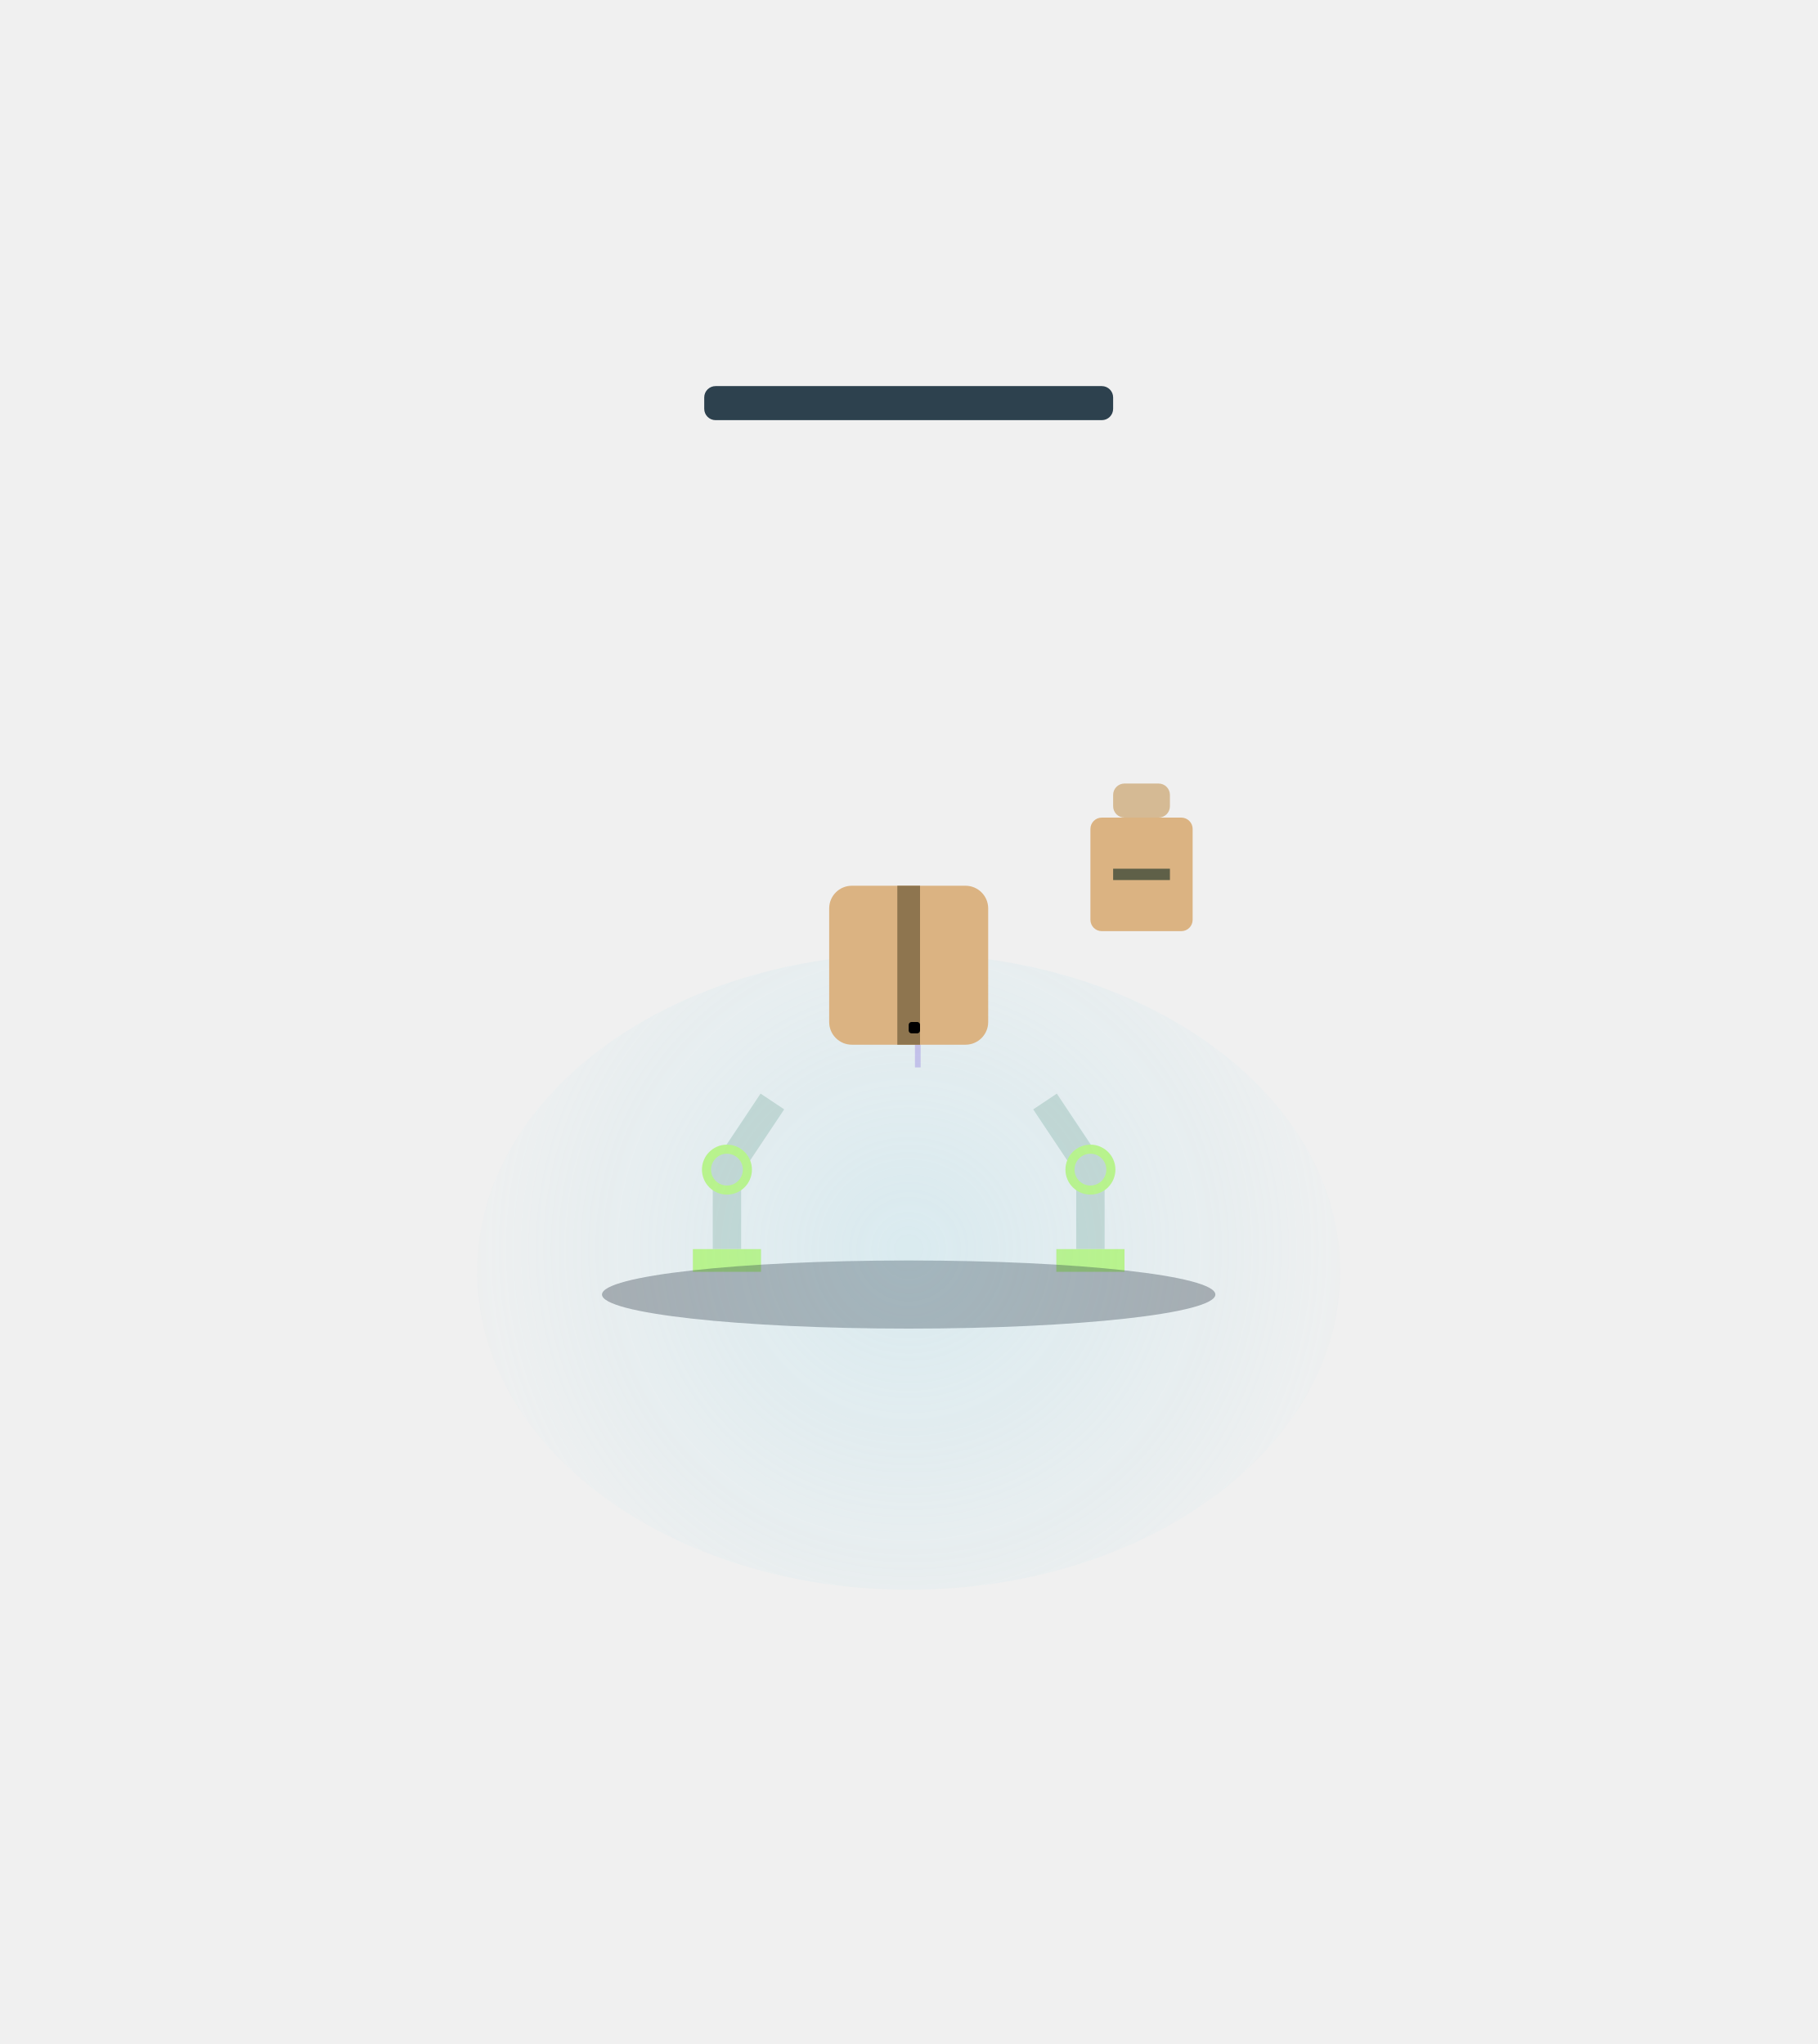
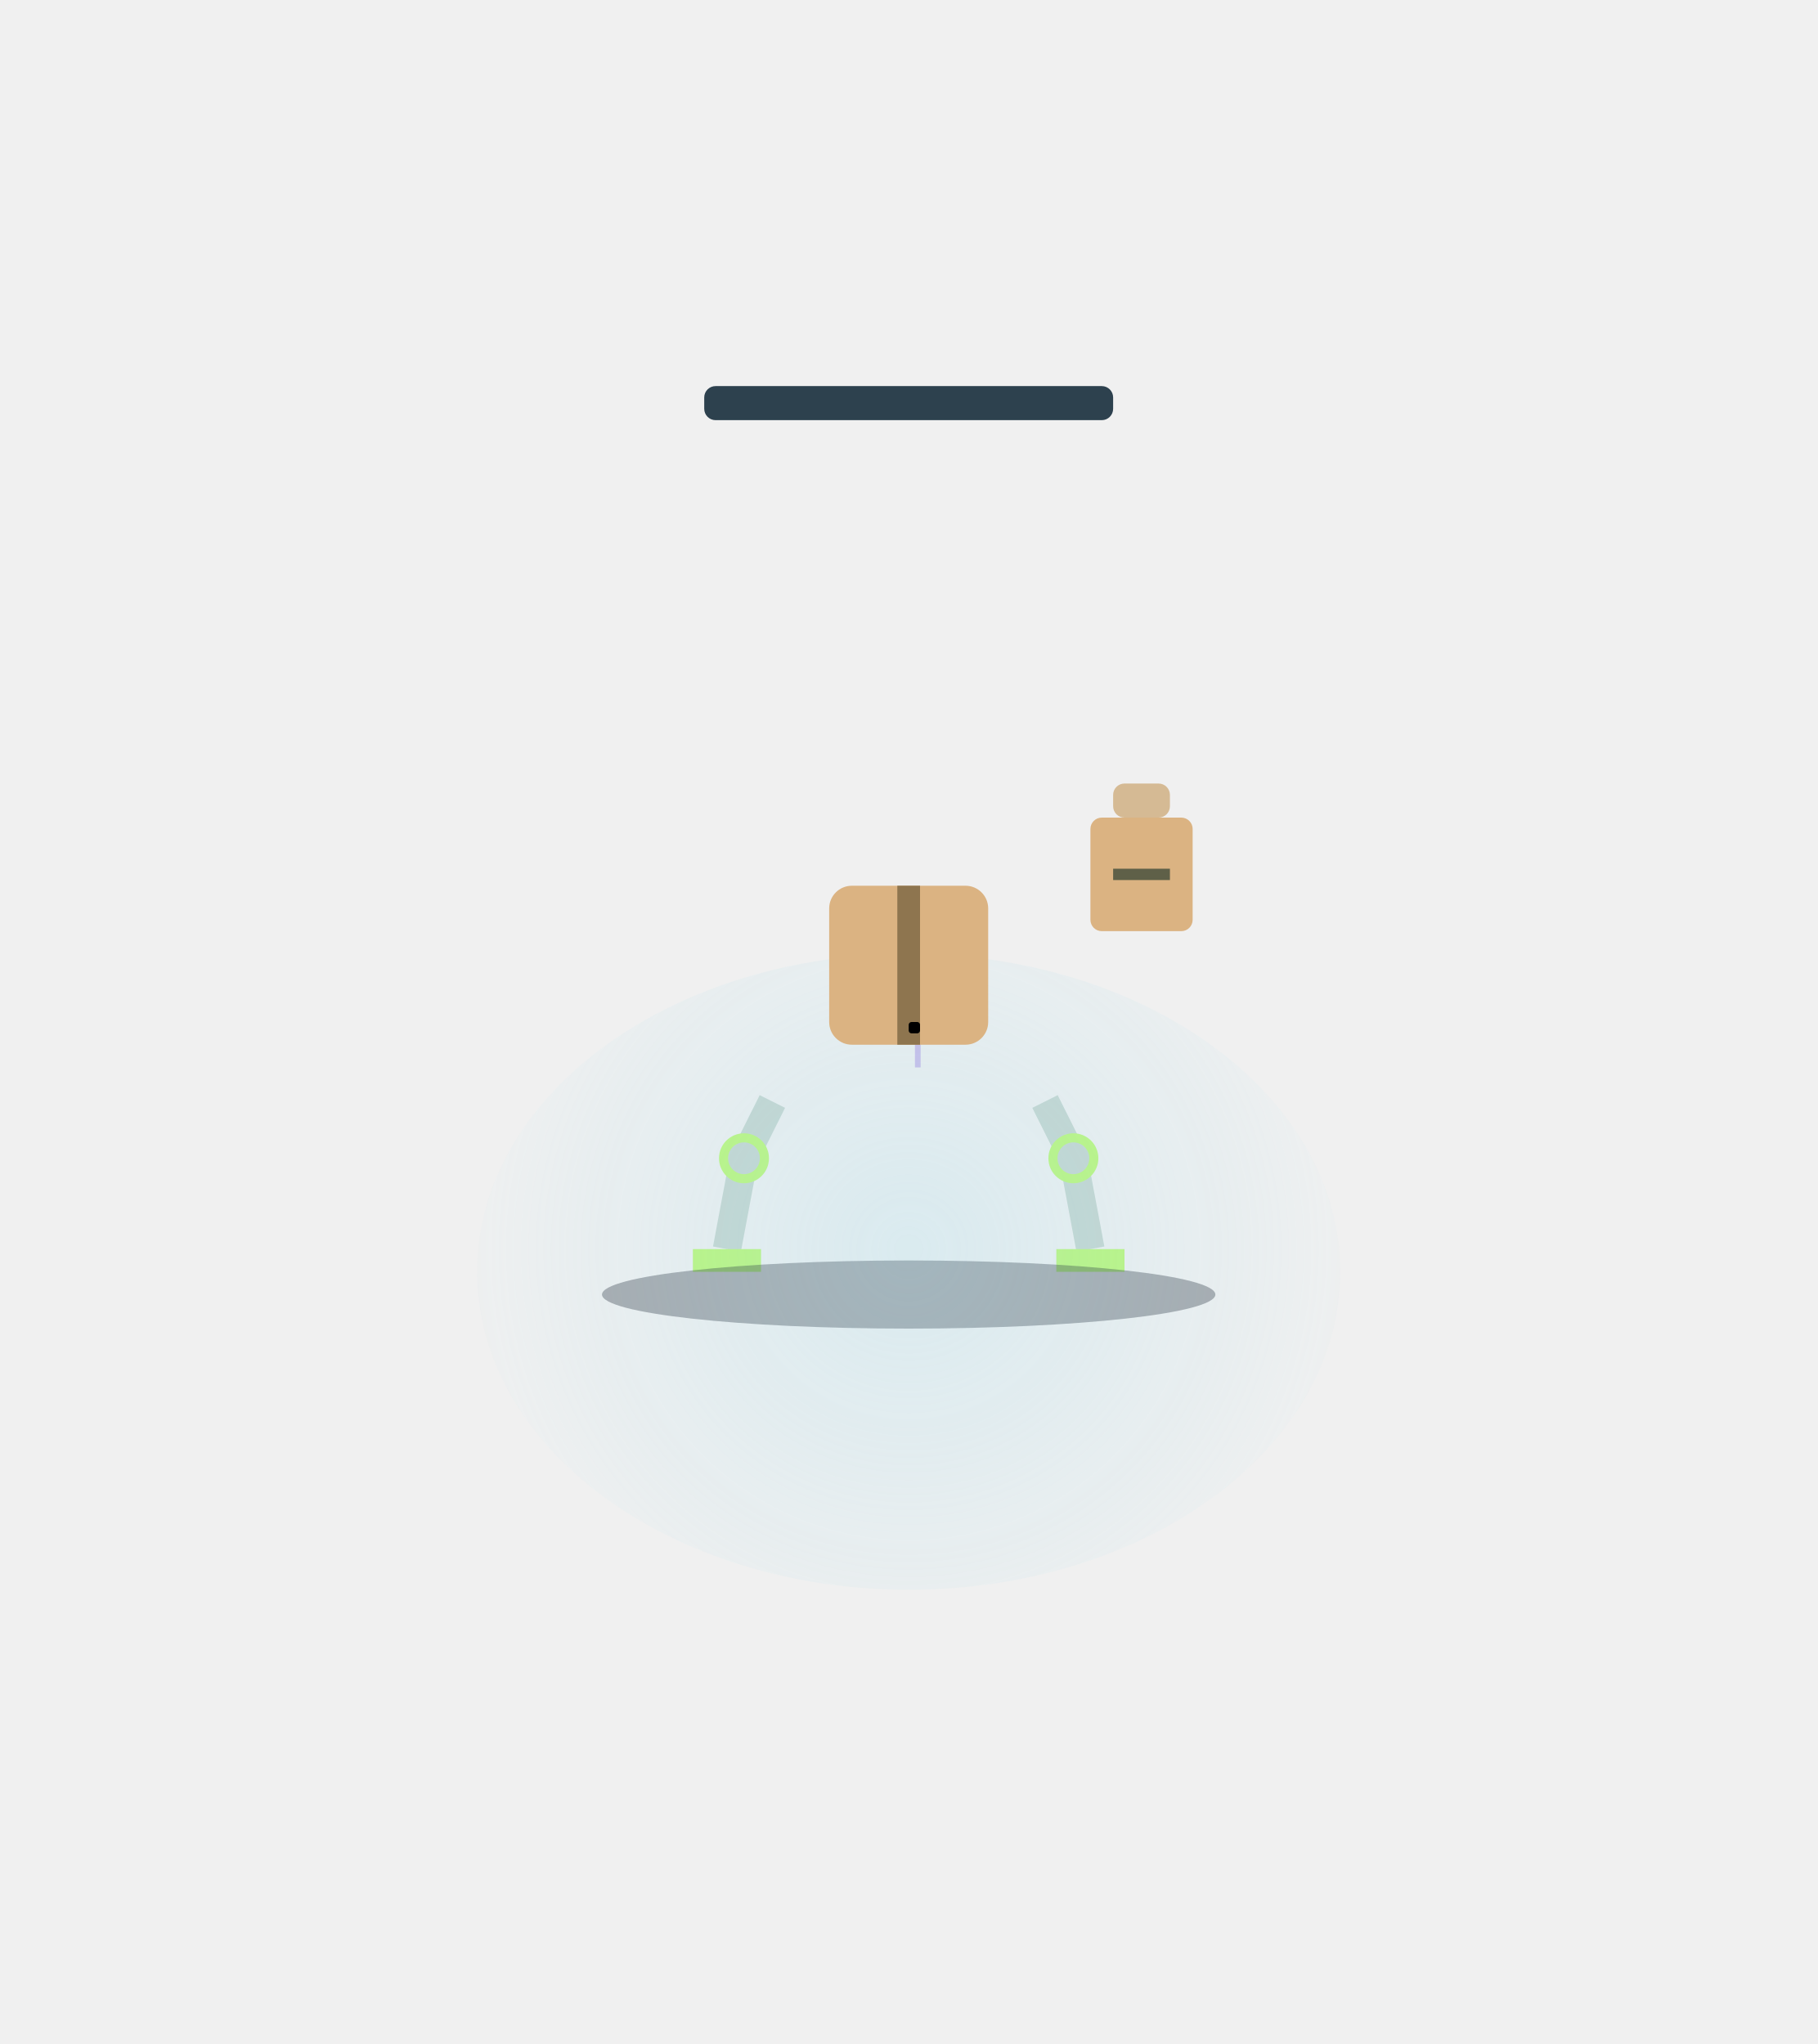
<svg xmlns="http://www.w3.org/2000/svg" viewBox="-80 -90 160 180" overflow="visible">
  <defs>
    <radialGradient id="thrust-glow" gradientUnits="userSpaceOnUse" fx="0" fy="20" cx="0" cy="20" r="43" fr="1">
      <stop offset="0" stop-color="#98daed40" />
      <stop offset="1" stop-color="#98daed00" />
    </radialGradient>
  </defs>
  <style>
    .zeta-tip[data-negative="true"] { fill: #ff8499; }
  </style>
  <g id="star-small">
    <rect width=".9" height=".9" fill="#d4cbea" />
  </g>
  <g id="star-large">
    <rect width="1.8" height="1.8" fill="#d4cbea" />
    <path d="M-3 .8H4 M.8 -3V4" fill="none" stroke="#cabce8" stroke-width=".5" />
  </g>
  <g id="gear" fill="none">
-     <path d="M-12 7L-16 13V20 M12 7L16 13V20" stroke="#c7d6d0" stroke-width="2.5" stroke-linejoin="round" />
-     <circle cx="-16" cy="13" r="1.8" fill="#c7d6d0" stroke="#bdf77d" stroke-width=".8" />
-     <circle cx="16" cy="13" r="1.8" fill="#c7d6d0" stroke="#bdf77d" stroke-width=".8" />
+     <path d="M-12 7L-14.5 12 -16 20 M12 7L14.5 12 16 20" stroke="#c7d6d0" stroke-width="2.5" stroke-linejoin="round" />
+     <circle cx="-14.5" cy="12" r="1.8" fill="#c7d6d0" stroke="#bdf77d" stroke-width=".8" />
+     <circle cx="14.5" cy="12" r="1.8" fill="#c7d6d0" stroke="#bdf77d" stroke-width=".8" />
    <path d="M-19 21H-13 M13 21H19" stroke="#bdf77d" stroke-width="2" />
  </g>
  <g id="ship-shadow">
    <ellipse cy="24" rx="27" ry="3" fill="#151d2955" />
  </g>
  <g id="vertical-thrust">
    <ellipse cy="22" rx="38" ry="28" fill="url(#thrust-glow)" />
    <ellipse data-wave="0" fill="none" stroke="#98daed" />
    <ellipse data-wave="1" fill="none" stroke="#bdf77d" />
    <ellipse data-wave="2" fill="none" stroke="#98daed" />
    <ellipse data-wave="3" fill="none" stroke="#bdf77d" />
  </g>
  <g id="horizontal-thrust" fill="none" stroke="#98daed" stroke-width="1.5">
    <ellipse data-wave="0" />
    <ellipse data-wave="1" />
    <ellipse data-wave="2" />
  </g>
  <g id="carried-order" font-family="monospace" text-anchor="middle">
    <rect x="16" y="-18" width="9" height="10" rx="1" fill="#dbb382" />
    <rect x="18" y="-21" width="5" height="3" rx="1" fill="#d5ba94" />
    <path d="M18 -13H23" stroke="#5f6048" />
    <text class="zeta-tip" data-tip="" x="21" y="-30" fill="#c8f8a0" font-size="12" font-weight="bold" />
    <text data-destination="" y="-46" fill="#c8f8a0" font-size="9" />
  </g>
  <g id="waiting-order" font-family="monospace" text-anchor="middle">
    <rect x="-7" y="-12" width="14" height="14" rx="2" fill="#dbb382" />
    <path d="M0 -12V2" stroke="#8e754f" stroke-width="2" />
    <text class="zeta-tip" data-tip="" y="-22" fill="#bdf77d" font-size="12" font-weight="bold" />
    <text data-count="" y="15" fill="#e9d2af" font-size="9" />
  </g>
  <g id="service" font-family="monospace" text-anchor="middle">
    <g data-dwell="">
      <rect x="-18" y="-56" width="36" height="3" rx="1" fill="#2d414e" />
      <rect data-progress="" x="-18" y="-56" height="3" rx="1" fill="#bdf77d" />
    </g>
    <text data-refuel="" y="-66" fill="#98daed" font-size="10" font-weight="bold" />
  </g>
  <g id="particle" data-crash-colors="#ffffff,#bce9ff,#78b6d5" data-service-color="#bdf77d">
    <rect width="1" height="1" rx=".25" />
  </g>
  <g id="crash-message" font-family="monospace" text-anchor="middle">
    <text x="640" y="420" fill="#f4c2ce" font-size="22" font-weight="bold">SAUCER LOST</text>
    <text data-message="" x="640" y="449" fill="#c7b6d4" font-size="10" />
  </g>
  <g id="storm-rain">
    <path d="" fill="none" stroke="#ffffff" stroke-width="1.8" stroke-linecap="round" />
  </g>
</svg>
